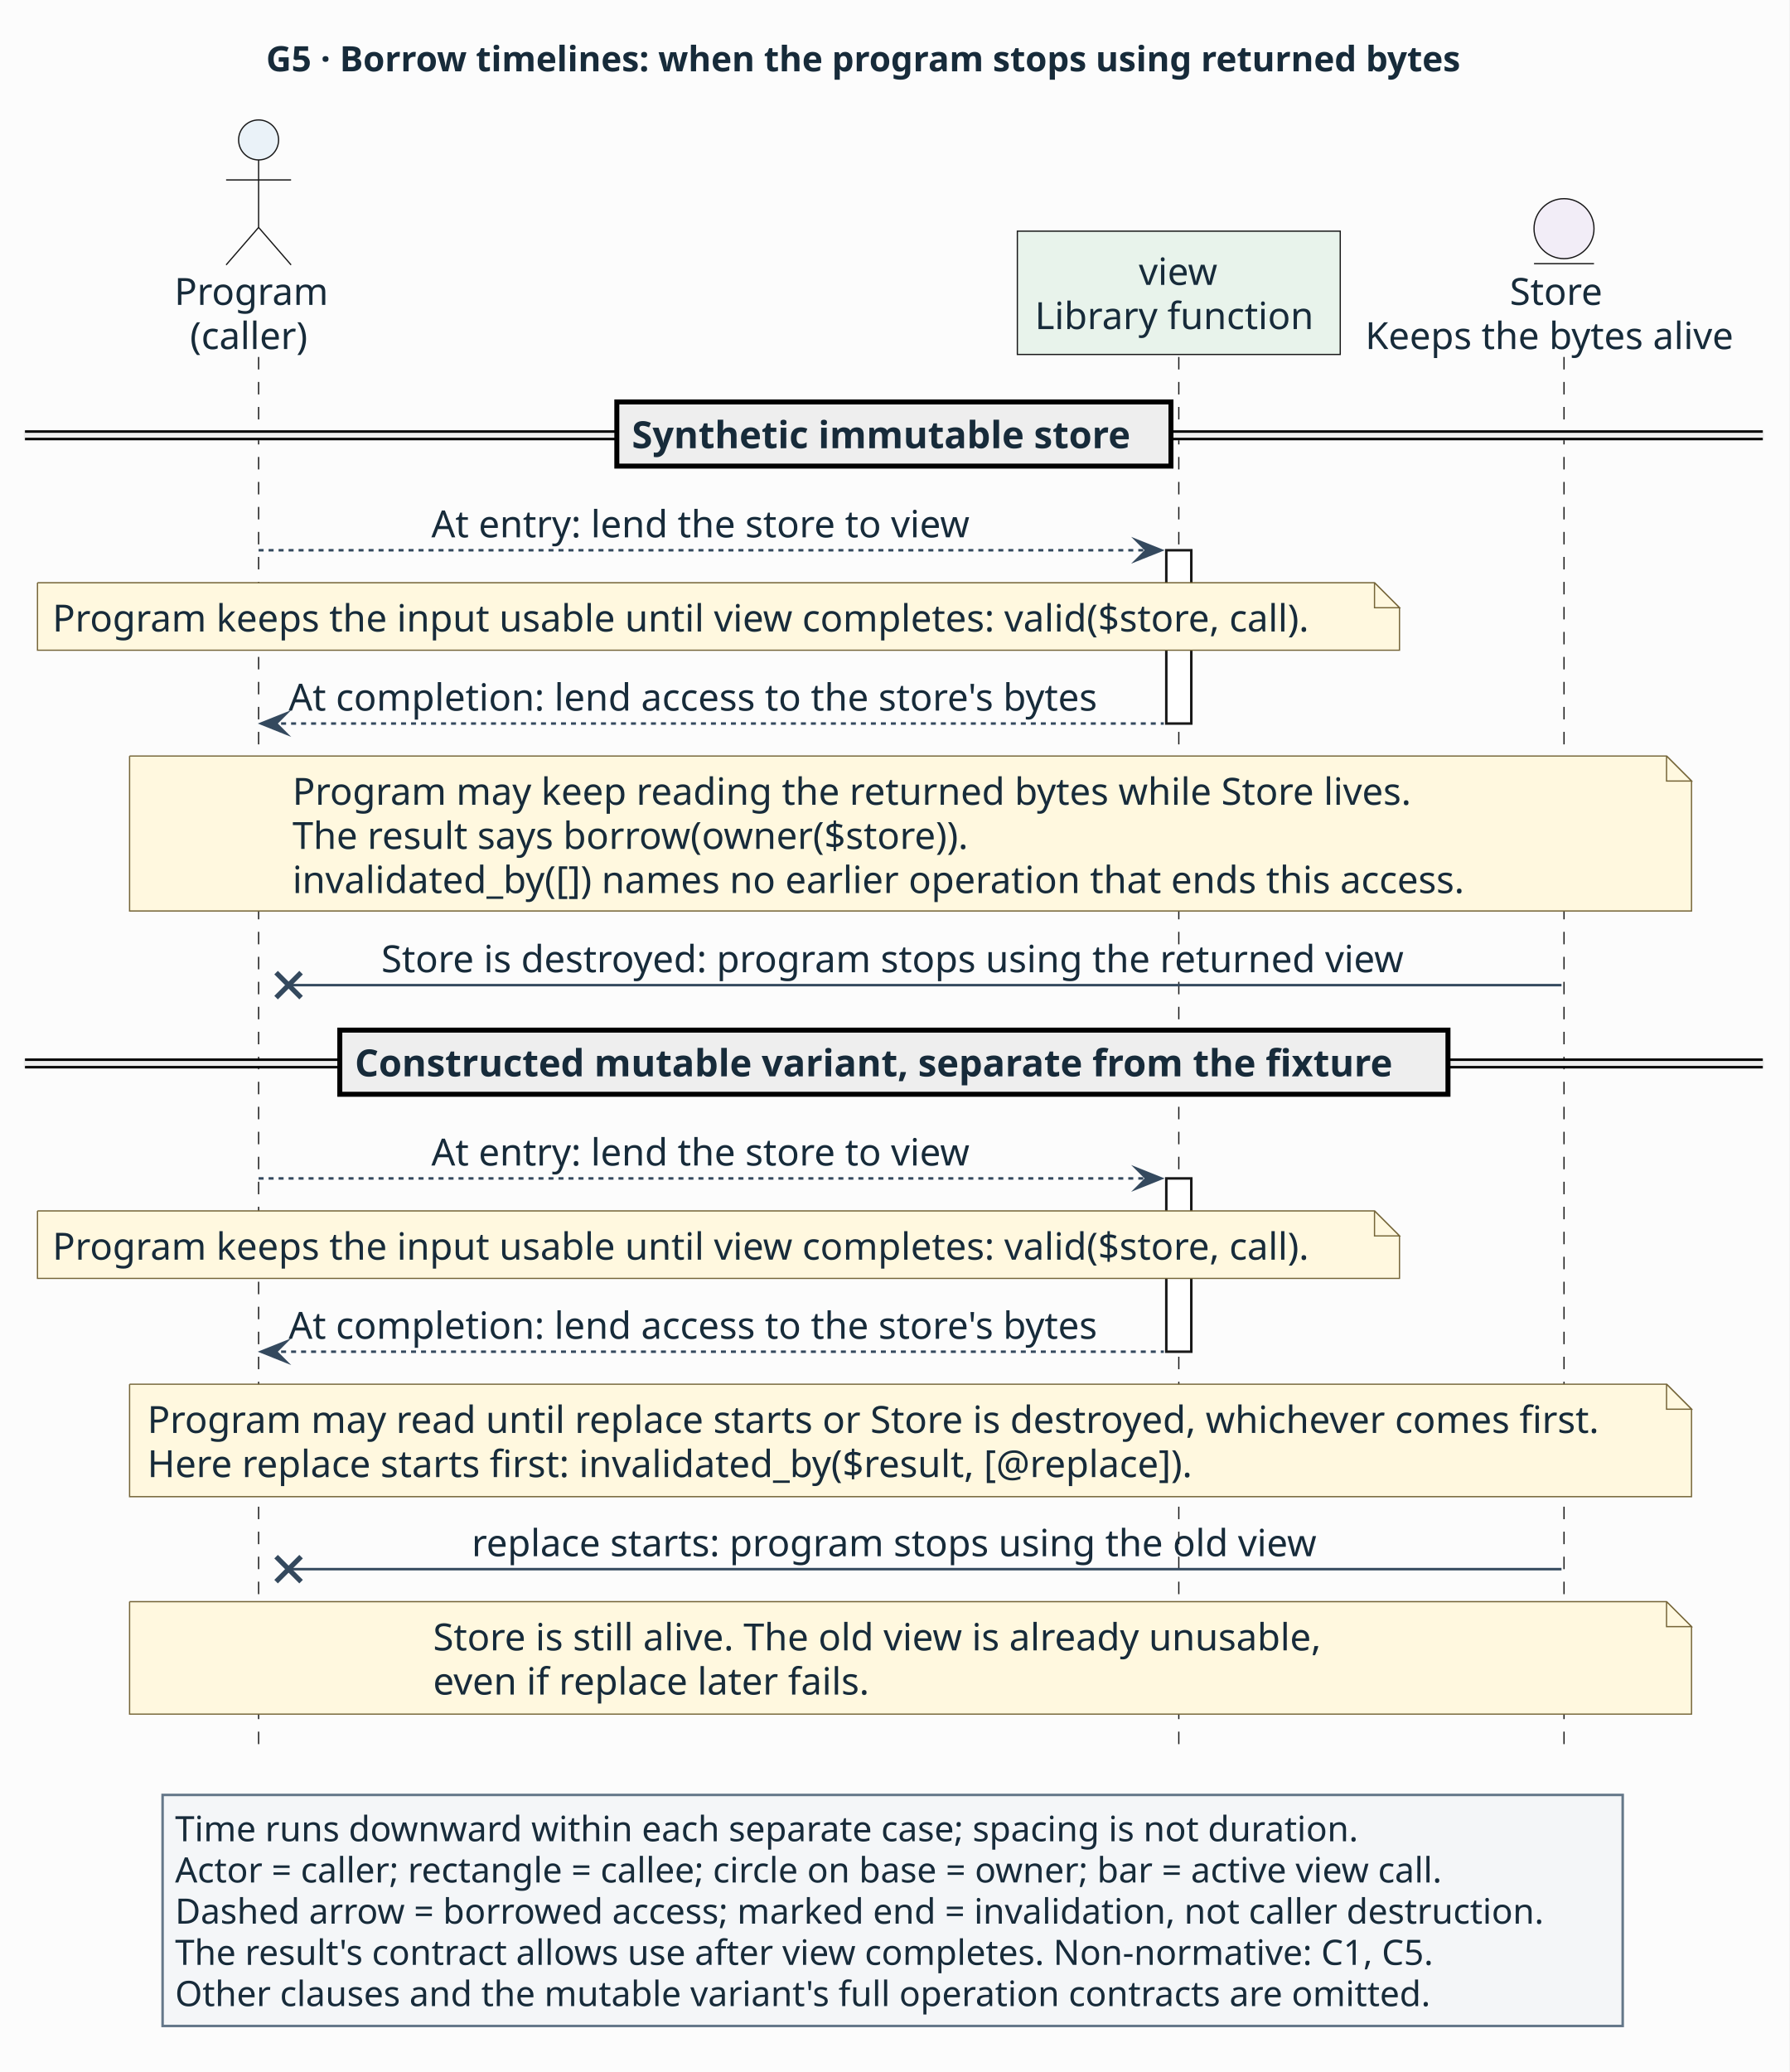
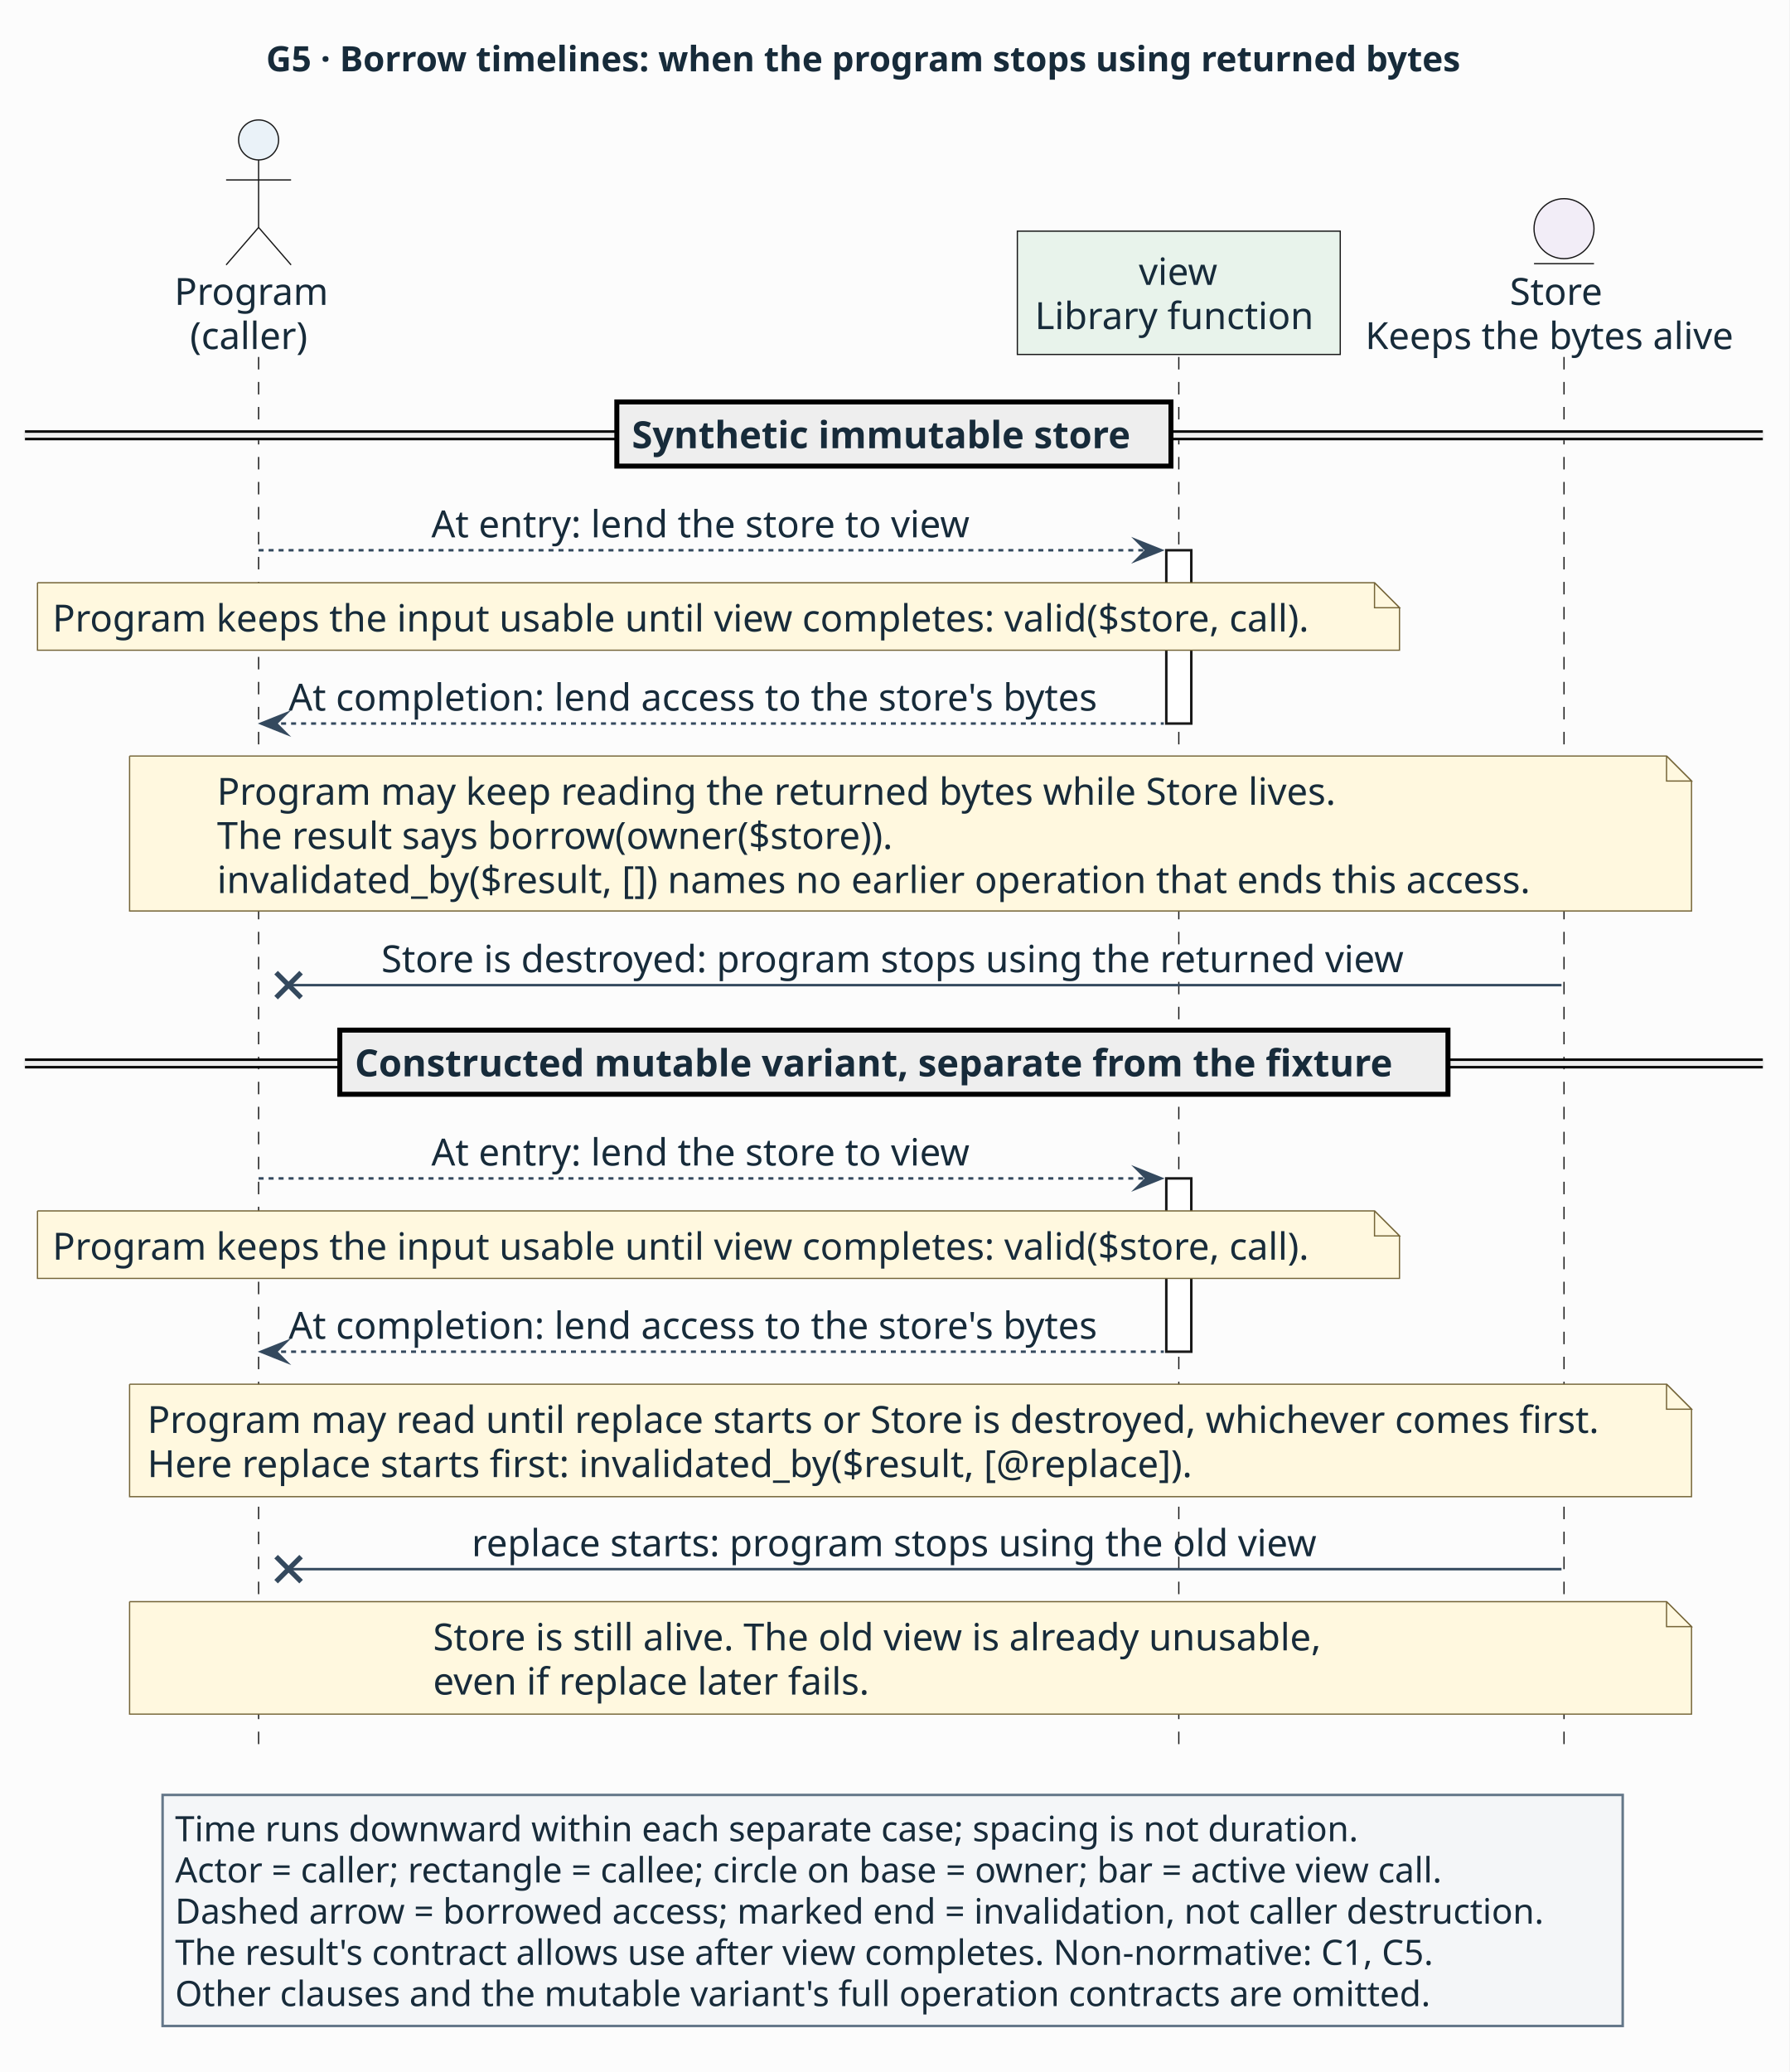
<svg xmlns="http://www.w3.org/2000/svg" version="1.1" data-diagram-type="SEQUENCE" style="width:716px;height:829px;background:#FCFCFC;" width="716px" height="829px" viewBox="0 0 716 829" zoomAndPan="magnify" preserveAspectRatio="none" contentStyleType="text/css">
  <defs />
  <g font-family="sans-serif" lengthAdjust="spacing">
    <rect x="0" y="0" width="716" height="829" fill="#FCFCFC" style="stroke:none;" />
    <g class="title" data-source-line="2">
      <text x="106.482" y="28.535" fill="#172B3A" font-size="14" textLength="501.402" font-weight="700">G5 · Borrow timelines: when the program stops using returned bytes</text>
    </g>
    <g>
      <rect x="99.976" y="142.82" width="8" height="558.322" fill="#000" fill-opacity="0" />
      <line x1="103.476" y1="142.82" x2="103.476" y2="701.143" style="stroke:#181818;stroke-width:0.5;stroke-dasharray:5,5;" />
    </g>
    <g>
      <rect x="468.189" y="142.82" width="8" height="558.322" fill="#000" fill-opacity="0" />
      <line x1="471.689" y1="142.82" x2="471.689" y2="701.143" style="stroke:#181818;stroke-width:0.5;stroke-dasharray:5,5;" />
    </g>
    <g>
      <rect x="466.689" y="220.152" width="10" height="69.332" fill="#FFF" style="stroke:#181818;stroke-width:1;" />
    </g>
    <g>
      <rect x="466.689" y="471.48" width="10" height="69.332" fill="#FFF" style="stroke:#181818;stroke-width:1;" />
    </g>
    <g>
      <rect x="622.329" y="142.82" width="8" height="558.322" fill="#000" fill-opacity="0" />
      <line x1="625.829" y1="142.82" x2="625.829" y2="701.143" style="stroke:#181818;stroke-width:0.5;stroke-dasharray:5,5;" />
    </g>
    <text x="69.765" y="121.99" fill="#172B3A" font-size="15" textLength="61.421">Program</text>
    <text x="76.031" y="139.656" fill="#172B3A" font-size="15" textLength="48.889">(caller)</text>
    <ellipse cx="103.476" cy="55.988" rx="8" ry="8" fill="#EAF2F8" style="stroke:#181818;stroke-width:0.5;" />
    <path d="M103.476,63.988 L103.476,90.988 M90.476,71.988 L116.476,71.988 M103.476,90.988 L90.476,105.988 M103.476,90.988 L116.476,105.988" style="stroke:#181818;stroke-width:0.5;" fill="none" />
    <rect x="407.088" y="92.488" width="129.203" height="49.332" fill="#E8F3EB" style="stroke:#181818;stroke-width:0.5;" />
    <text x="455.682" y="113.99" fill="#172B3A" font-size="15" textLength="32.014">view</text>
    <text x="414.088" y="131.656" fill="#172B3A" font-size="15" textLength="115.203">Library function</text>
    <text x="604.13" y="121.99" fill="#172B3A" font-size="15" textLength="37.397">Store</text>
    <text x="546.291" y="139.656" fill="#172B3A" font-size="15" textLength="153.076">Keeps the bytes alive</text>
    <ellipse cx="625.829" cy="91.488" rx="12" ry="12" fill="#F2EDF7" style="stroke:#181818;stroke-width:0.5;" />
    <line x1="613.829" y1="105.488" x2="637.829" y2="105.488" style="stroke:#181818;stroke-width:0.5;" />
    <rect x="10" y="172.653" width="695.367" height="3" fill="#EEE" style="stroke:#EEE;stroke-width:1;" />
    <line x1="10" y1="172.653" x2="705.367" y2="172.653" style="stroke:#000;stroke-width:1;" />
    <line x1="10" y1="175.653" x2="705.367" y2="175.653" style="stroke:#000;stroke-width:1;" />
    <rect x="246.819" y="160.82" width="221.729" height="25.666" fill="#EEE" style="stroke:#000;stroke-width:2;" />
    <text x="252.819" y="179.322" fill="#172B3A" font-size="15" textLength="202.786" font-weight="700">Synthetic immutable store</text>
    <polygon points="454.689,216.152,464.689,220.152,454.689,224.152,458.689,220.152" fill="#34495E" style="stroke:#34495E;stroke-width:1;stroke-linejoin:miter;stroke-miterlimit:10;" />
    <line x1="103.476" y1="220.152" x2="460.689" y2="220.152" style="stroke:#34495E;stroke-width:1;stroke-dasharray:2,2;" />
    <text x="172.604" y="214.988" fill="#172B3A" font-size="15" textLength="224.956">At entry: lend the store to view</text>
    <path d="M15,233.152 L15,260.152 L560,260.152 L560,243.152 L550,233.152 L15,233.152" style="stroke:#756538;stroke-width:0.5;" fill="#FFF8DF" />
    <path d="M550,233.152 L550,243.152 L560,243.152 L550,233.152" style="stroke:#756538;stroke-width:0.5;" fill="#FFF8DF" />
    <text x="21" y="252.654" fill="#172B3A" font-size="15" textLength="524.165">Program keeps the input usable until view completes: valid($store, call).</text>
    <polygon points="114.476,285.484,104.476,289.484,114.476,293.484,110.476,289.484" fill="#34495E" style="stroke:#34495E;stroke-width:1;stroke-linejoin:miter;stroke-miterlimit:10;" />
    <line x1="108.476" y1="289.484" x2="465.689" y2="289.484" style="stroke:#34495E;stroke-width:1;stroke-dasharray:2,2;" />
    <text x="115.476" y="284.32" fill="#172B3A" font-size="15" textLength="339.214">At completion: lend access to the store's bytes</text>
    <path d="M51.851,302.484 L51.851,364.484 L676.851,364.484 L676.851,312.484 L666.851,302.484 L51.851,302.484" style="stroke:#756538;stroke-width:0.5;" fill="#FFF8DF" />
    <path d="M666.851,302.484 L666.851,312.484 L676.851,312.484 L666.851,302.484" style="stroke:#756538;stroke-width:0.5;" fill="#FFF8DF" />
-     <text x="117.032" y="321.986" fill="#172B3A" font-size="15" textLength="461.704">Program may keep reading the returned bytes while Store lives.</text>
-     <text x="117.032" y="339.652" fill="#172B3A" font-size="15" textLength="281.184">The result says borrow(owner($store)).</text>
-     <text x="117.032" y="357.318" fill="#172B3A" font-size="15" textLength="486.24">invalidated_by([]) names no earlier operation that ends this access.</text>
+     <text x="86.845" y="321.986" fill="#172B3A" font-size="15" textLength="461.704">Program may keep reading the returned bytes while Store lives.</text>
+     <text x="86.845" y="339.652" fill="#172B3A" font-size="15" textLength="281.184">The result says borrow(owner($store)).</text>
+     <text x="86.845" y="357.318" fill="#172B3A" font-size="15" textLength="546.614">invalidated_by($result, []) names no earlier operation that ends this access.</text>
    <line x1="110.476" y1="389.148" x2="120.476" y2="399.148" style="stroke:#34495E;stroke-width:2;" />
    <line x1="110.476" y1="399.148" x2="120.476" y2="389.148" style="stroke:#34495E;stroke-width:2;" />
    <line x1="115.476" y1="394.148" x2="624.829" y2="394.148" style="stroke:#34495E;stroke-width:1;" />
    <text x="152.568" y="388.984" fill="#172B3A" font-size="15" textLength="424.167">Store is destroyed: program stops using the returned view</text>
    <rect x="10" y="423.981" width="695.367" height="3" fill="#EEE" style="stroke:#EEE;stroke-width:1;" />
    <line x1="10" y1="423.981" x2="705.367" y2="423.981" style="stroke:#000;stroke-width:1;" />
    <line x1="10" y1="426.981" x2="705.367" y2="426.981" style="stroke:#000;stroke-width:1;" />
    <rect x="135.97" y="412.148" width="443.426" height="25.666" fill="#EEE" style="stroke:#000;stroke-width:2;" />
    <text x="141.97" y="430.65" fill="#172B3A" font-size="15" textLength="424.482" font-weight="700">Constructed mutable variant, separate from the fixture</text>
    <polygon points="454.689,467.48,464.689,471.48,454.689,475.48,458.689,471.48" fill="#34495E" style="stroke:#34495E;stroke-width:1;stroke-linejoin:miter;stroke-miterlimit:10;" />
    <line x1="103.476" y1="471.48" x2="460.689" y2="471.48" style="stroke:#34495E;stroke-width:1;stroke-dasharray:2,2;" />
    <text x="172.604" y="466.316" fill="#172B3A" font-size="15" textLength="224.956">At entry: lend the store to view</text>
    <path d="M15,484.48 L15,511.48 L560,511.48 L560,494.48 L550,484.48 L15,484.48" style="stroke:#756538;stroke-width:0.5;" fill="#FFF8DF" />
    <path d="M550,484.48 L550,494.48 L560,494.48 L550,484.48" style="stroke:#756538;stroke-width:0.5;" fill="#FFF8DF" />
    <text x="21" y="503.982" fill="#172B3A" font-size="15" textLength="524.165">Program keeps the input usable until view completes: valid($store, call).</text>
    <polygon points="114.476,536.813,104.476,540.813,114.476,544.813,110.476,540.813" fill="#34495E" style="stroke:#34495E;stroke-width:1;stroke-linejoin:miter;stroke-miterlimit:10;" />
    <line x1="108.476" y1="540.813" x2="465.689" y2="540.813" style="stroke:#34495E;stroke-width:1;stroke-dasharray:2,2;" />
    <text x="115.476" y="535.648" fill="#172B3A" font-size="15" textLength="339.214">At completion: lend access to the store's bytes</text>
    <path d="M51.851,553.813 L51.851,598.813 L676.851,598.813 L676.851,563.813 L666.851,553.813 L51.851,553.813" style="stroke:#756538;stroke-width:0.5;" fill="#FFF8DF" />
    <path d="M666.851,553.813 L666.851,563.813 L676.851,563.813 L666.851,553.813" style="stroke:#756538;stroke-width:0.5;" fill="#FFF8DF" />
    <text x="58.966" y="573.314" fill="#172B3A" font-size="15" textLength="602.373">Program may read until replace starts or Store is destroyed, whichever comes first.</text>
    <text x="58.966" y="590.98" fill="#172B3A" font-size="15" textLength="434.758">Here replace starts first: invalidated_by($result, [@replace]).</text>
    <line x1="110.476" y1="622.811" x2="120.476" y2="632.811" style="stroke:#34495E;stroke-width:2;" />
    <line x1="110.476" y1="632.811" x2="120.476" y2="622.811" style="stroke:#34495E;stroke-width:2;" />
    <line x1="115.476" y1="627.811" x2="624.829" y2="627.811" style="stroke:#34495E;stroke-width:1;" />
    <text x="188.721" y="622.646" fill="#172B3A" font-size="15" textLength="351.863">replace starts: program stops using the old view</text>
    <path d="M51.851,640.811 L51.851,685.811 L676.851,685.811 L676.851,650.811 L666.851,640.811 L51.851,640.811" style="stroke:#756538;stroke-width:0.5;" fill="#FFF8DF" />
    <path d="M666.851,640.811 L666.851,650.811 L676.851,650.811 L666.851,640.811" style="stroke:#756538;stroke-width:0.5;" fill="#FFF8DF" />
    <text x="173.286" y="660.313" fill="#172B3A" font-size="15" textLength="373.733">Store is still alive. The old view is already unusable,</text>
    <text x="173.286" y="677.979" fill="#172B3A" font-size="15" textLength="182.805">even if replace later fails.</text>
    <g class="legend" data-source-line="34">
      <rect x="65.057" y="718.143" width="584.253" height="92.441" fill="#F4F6F8" style="stroke:#647789;stroke-width:1;" />
      <text x="70.057" y="736.678" fill="#172B3A" font-size="14" textLength="491.367">Time runs downward within each separate case; spacing is not duration.</text>
      <text x="70.057" y="753.166" fill="#172B3A" font-size="14" textLength="543.84">Actor = caller; rectangle = callee; circle on base = owner; bar = active view call.</text>
      <text x="70.057" y="769.654" fill="#172B3A" font-size="14" textLength="574.253">Dashed arrow = borrowed access; marked end = invalidation, not caller destruction.</text>
      <text x="70.057" y="786.143" fill="#172B3A" font-size="14" textLength="530.024">The result's contract allows use after view completes. Non-normative: C1, C5.</text>
      <text x="70.057" y="802.631" fill="#172B3A" font-size="14" textLength="519.791">Other clauses and the mutable variant's full operation contracts are omitted.</text>
    </g>
  </g>
</svg>
